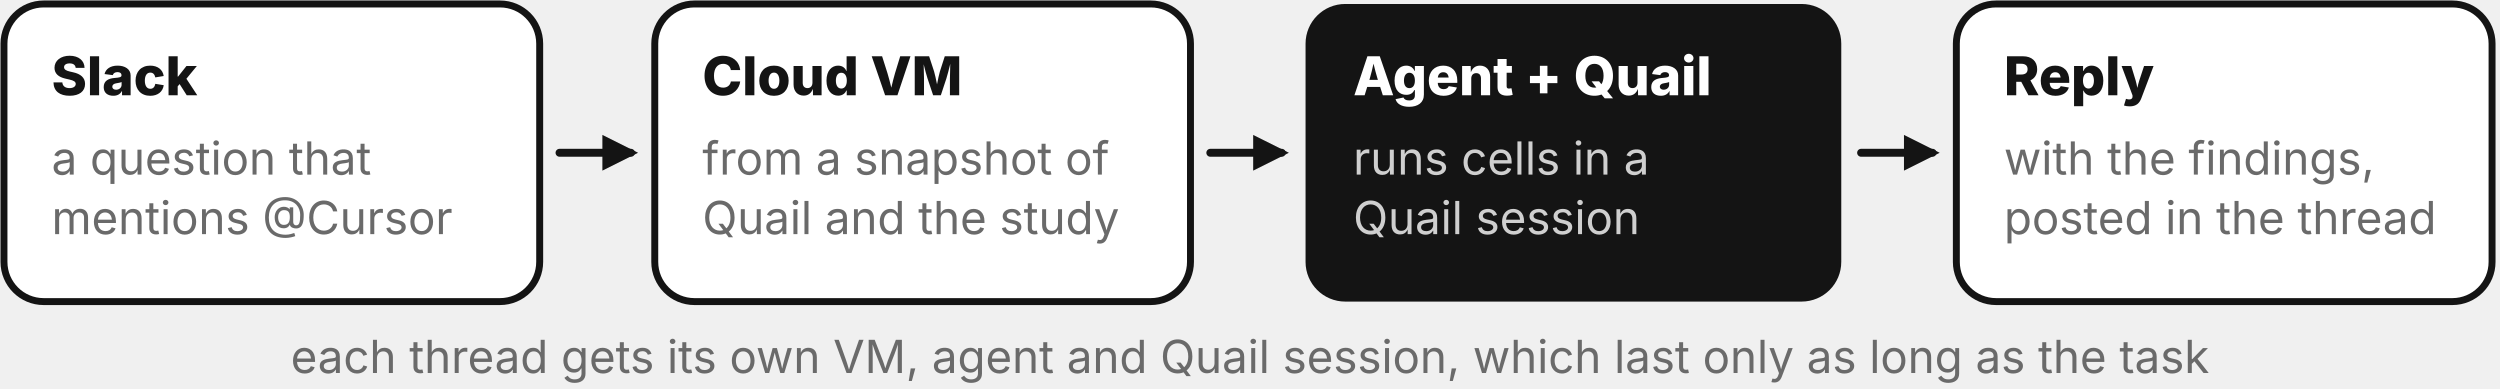
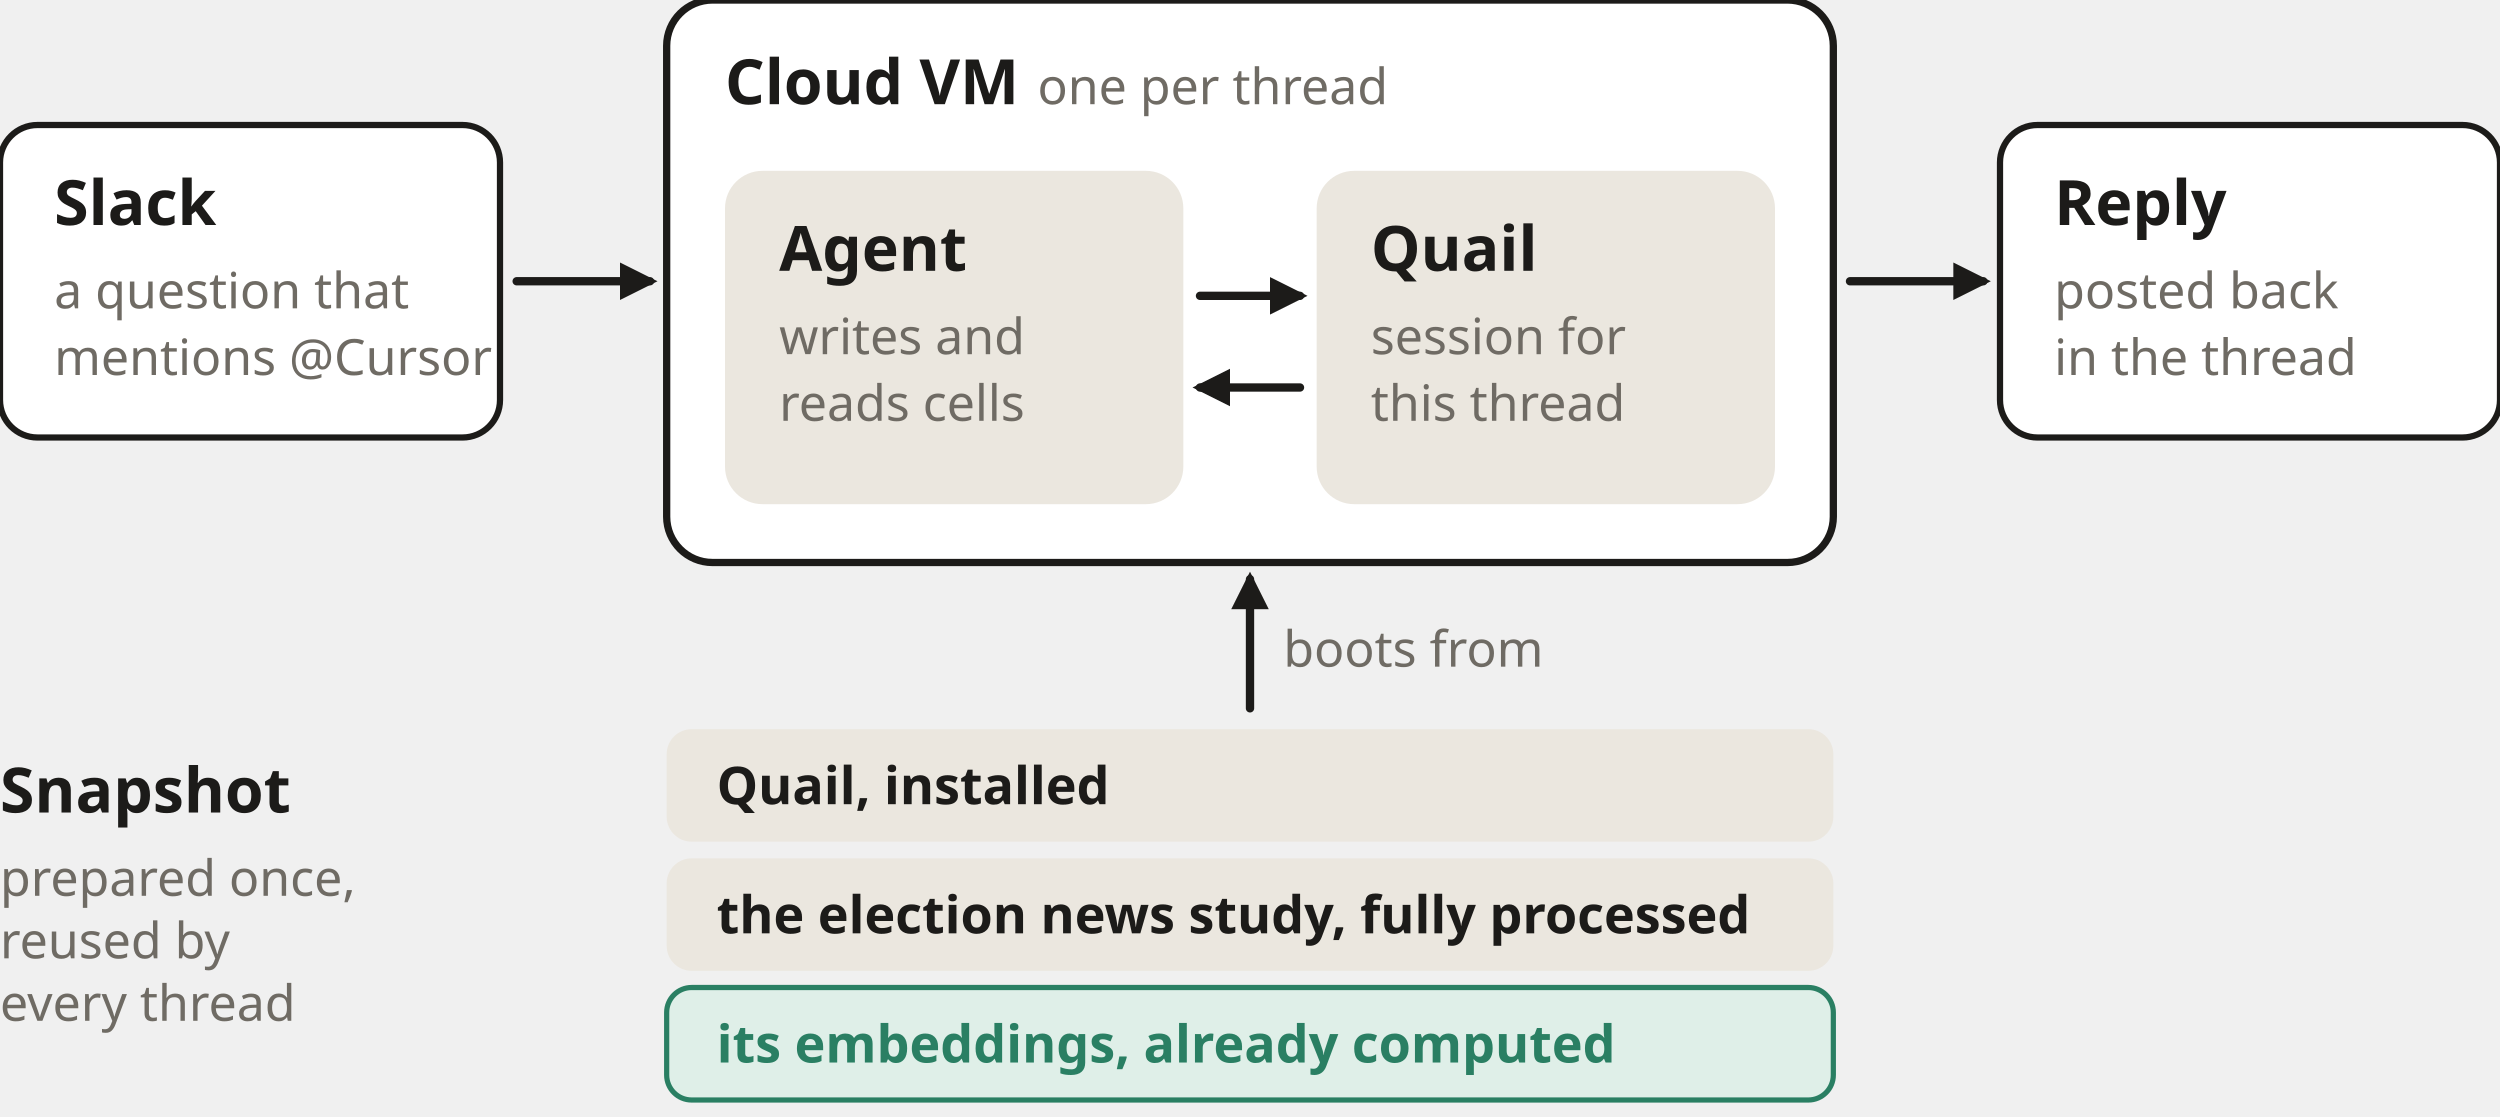
- <svg xmlns="http://www.w3.org/2000/svg" viewBox="0 0 1260 196" width="1260" height="196">
+ <svg xmlns="http://www.w3.org/2000/svg" viewBox="0 0 1200 536" width="1200" height="536">
  <style>
-     text { font-family: Inter, sans-serif; fill: #141414; font-variant-ligatures: none; }
-     .l { font-size: 27px; font-weight: 800; }
-     .s { font-size: 23px; fill: #6A6A6A; }
-     .box { fill: #fff; stroke: #141414; stroke-width: 3.5; }
-     .ln { fill: none; stroke: #141414; stroke-width: 4; stroke-linecap: round; }
+     text { font-family: 'Source Sans 3', sans-serif; fill: #1C1B19; }
+     .h { font-size: 30px; font-weight: 700; }
+     .b { font-size: 25px; }
+     .s { font-size: 24px; fill: #6F6B64; }
+     .cap { font-size: 21px; font-weight: 700; letter-spacing: 2.5px; fill: #6F6B64; }
+     .m { font-family: 'Source Code Pro', monospace; font-size: 24px; font-weight: 500; font-variant-ligatures: none; }
+     .ln { fill: none; stroke: #1C1B19; stroke-width: 4; stroke-linecap: round; stroke-linejoin: round; }
  </style>
  <defs>
    <marker id="a" viewBox="0 0 10 10" refX="8" refY="5" markerWidth="4.5" markerHeight="4.5" orient="auto-start-reverse">
-       <path d="M0,0 L10,5 L0,10 z" fill="#141414" />
+       <path d="M0,0 L10,5 L0,10 z" fill="#1C1B19" />
    </marker>
  </defs>
-   <rect class="box" x="2" y="2" width="270" height="150" rx="20" />
-   <text class="l" x="26" y="48">Slack</text>
-   <text class="s" x="26" y="88">a question that</text>
-   <text class="s" x="26" y="118">mentions @Cursor</text>
-   <path class="ln" d="M282,77 L318,77" marker-end="url(#a)" />
-   <rect class="box" x="330" y="2" width="270" height="150" rx="20" />
-   <text class="l" x="354" y="48">Cloud VM</text>
-   <text class="s" x="354" y="88">from a snapshot of</text>
-   <text class="s" x="354" y="118">Quail and the study</text>
-   <path class="ln" d="M610,77 L646,77" marker-end="url(#a)" />
-   <rect x="658" y="2" width="270" height="150" rx="20" fill="#141414" />
-   <text class="l" x="682" y="48" style="fill:#fff">Agent + Quail</text>
-   <text class="s" x="682" y="88" style="fill:#CFCFCF">runs cells in a</text>
-   <text class="s" x="682" y="118" style="fill:#CFCFCF">Quail session</text>
-   <path class="ln" d="M938,77 L974,77" marker-end="url(#a)" />
-   <rect class="box" x="986" y="2" width="270" height="150" rx="20" />
-   <text class="l" x="1010" y="48">Reply</text>
-   <text class="s" x="1010" y="88">with the findings,</text>
-   <text class="s" x="1010" y="118">posted in the thread</text>
-   <text class="s" x="630" y="188" text-anchor="middle">each thread gets its own VM, agent and Quail session, which last only as long as the task</text>
+   <rect x="0" y="60" width="240" height="150" rx="18" fill="#fff" stroke="#1C1B19" stroke-width="3" />
+   <text class="h" x="26" y="108" style="font-size:30px">Slack</text>
+   <text class="s" x="26" y="148">a question that</text>
+   <text class="s" x="26" y="180">mentions @Cursor</text>
+   <path class="ln" d="M248,135 L312,135" marker-end="url(#a)" />
+   <rect x="320" y="0" width="560" height="270" rx="22" fill="#fff" stroke="#1C1B19" stroke-width="3.5" />
+   <text class="h" x="348" y="50">Cloud VM</text>
+   <text class="s" x="498" y="50">one per thread</text>
+   <rect x="348" y="82" width="220" height="160" rx="18" fill="#EBE7DF" />
+   <text class="h" x="374" y="130" style="font-size:30px">Agent</text>
+   <text class="s" x="374" y="170">writes and</text>
+   <text class="s" x="374" y="202">reads cells</text>
+   <rect x="632" y="82" width="220" height="160" rx="18" fill="#EBE7DF" />
+   <text class="h" x="658" y="130" style="font-size:30px">Quail</text>
+   <text class="s" x="658" y="170">session for</text>
+   <text class="s" x="658" y="202">this thread</text>
+   <path class="ln" d="M576,142 L624,142" marker-end="url(#a)" />
+   <path class="ln" d="M624,186 L576,186" marker-end="url(#a)" />
+   <path class="ln" d="M888,135 L952,135" marker-end="url(#a)" />
+   <rect x="960" y="60" width="240" height="150" rx="18" fill="#fff" stroke="#1C1B19" stroke-width="3" />
+   <text class="h" x="986" y="108" style="font-size:30px">Reply</text>
+   <text class="s" x="986" y="148">posted back</text>
+   <text class="s" x="986" y="180">in the thread</text>
+   <path class="ln" d="M600.0,340 L600.0,278" marker-end="url(#a)" />
+   <text class="s" x="616.0" y="320">boots from</text>
+   <rect x="320" y="350" width="560" height="54" rx="12" fill="#EBE7DF" />
+   <text class="b" x="344" y="386" style="font-weight:600;fill:#1C1B19">Quail, installed</text>
+   <rect x="320" y="412" width="560" height="54" rx="12" fill="#EBE7DF" />
+   <text class="b" x="344" y="448" style="font-weight:600;fill:#1C1B19">the election news study, fully processed</text>
+   <rect x="320" y="474" width="560" height="54" rx="12" fill="#DFEFE8" stroke="#2A7F63" stroke-width="2.5" />
+   <text class="b" x="344" y="510" style="font-weight:600;fill:#2A7F63">its embeddings, already computed</text>
+   <text class="h" x="0" y="390">Snapshot</text>
+   <text class="s" x="0" y="430">prepared once,</text>
+   <text class="s" x="0" y="460">reused by</text>
+   <text class="s" x="0" y="490">every thread</text>
</svg>
